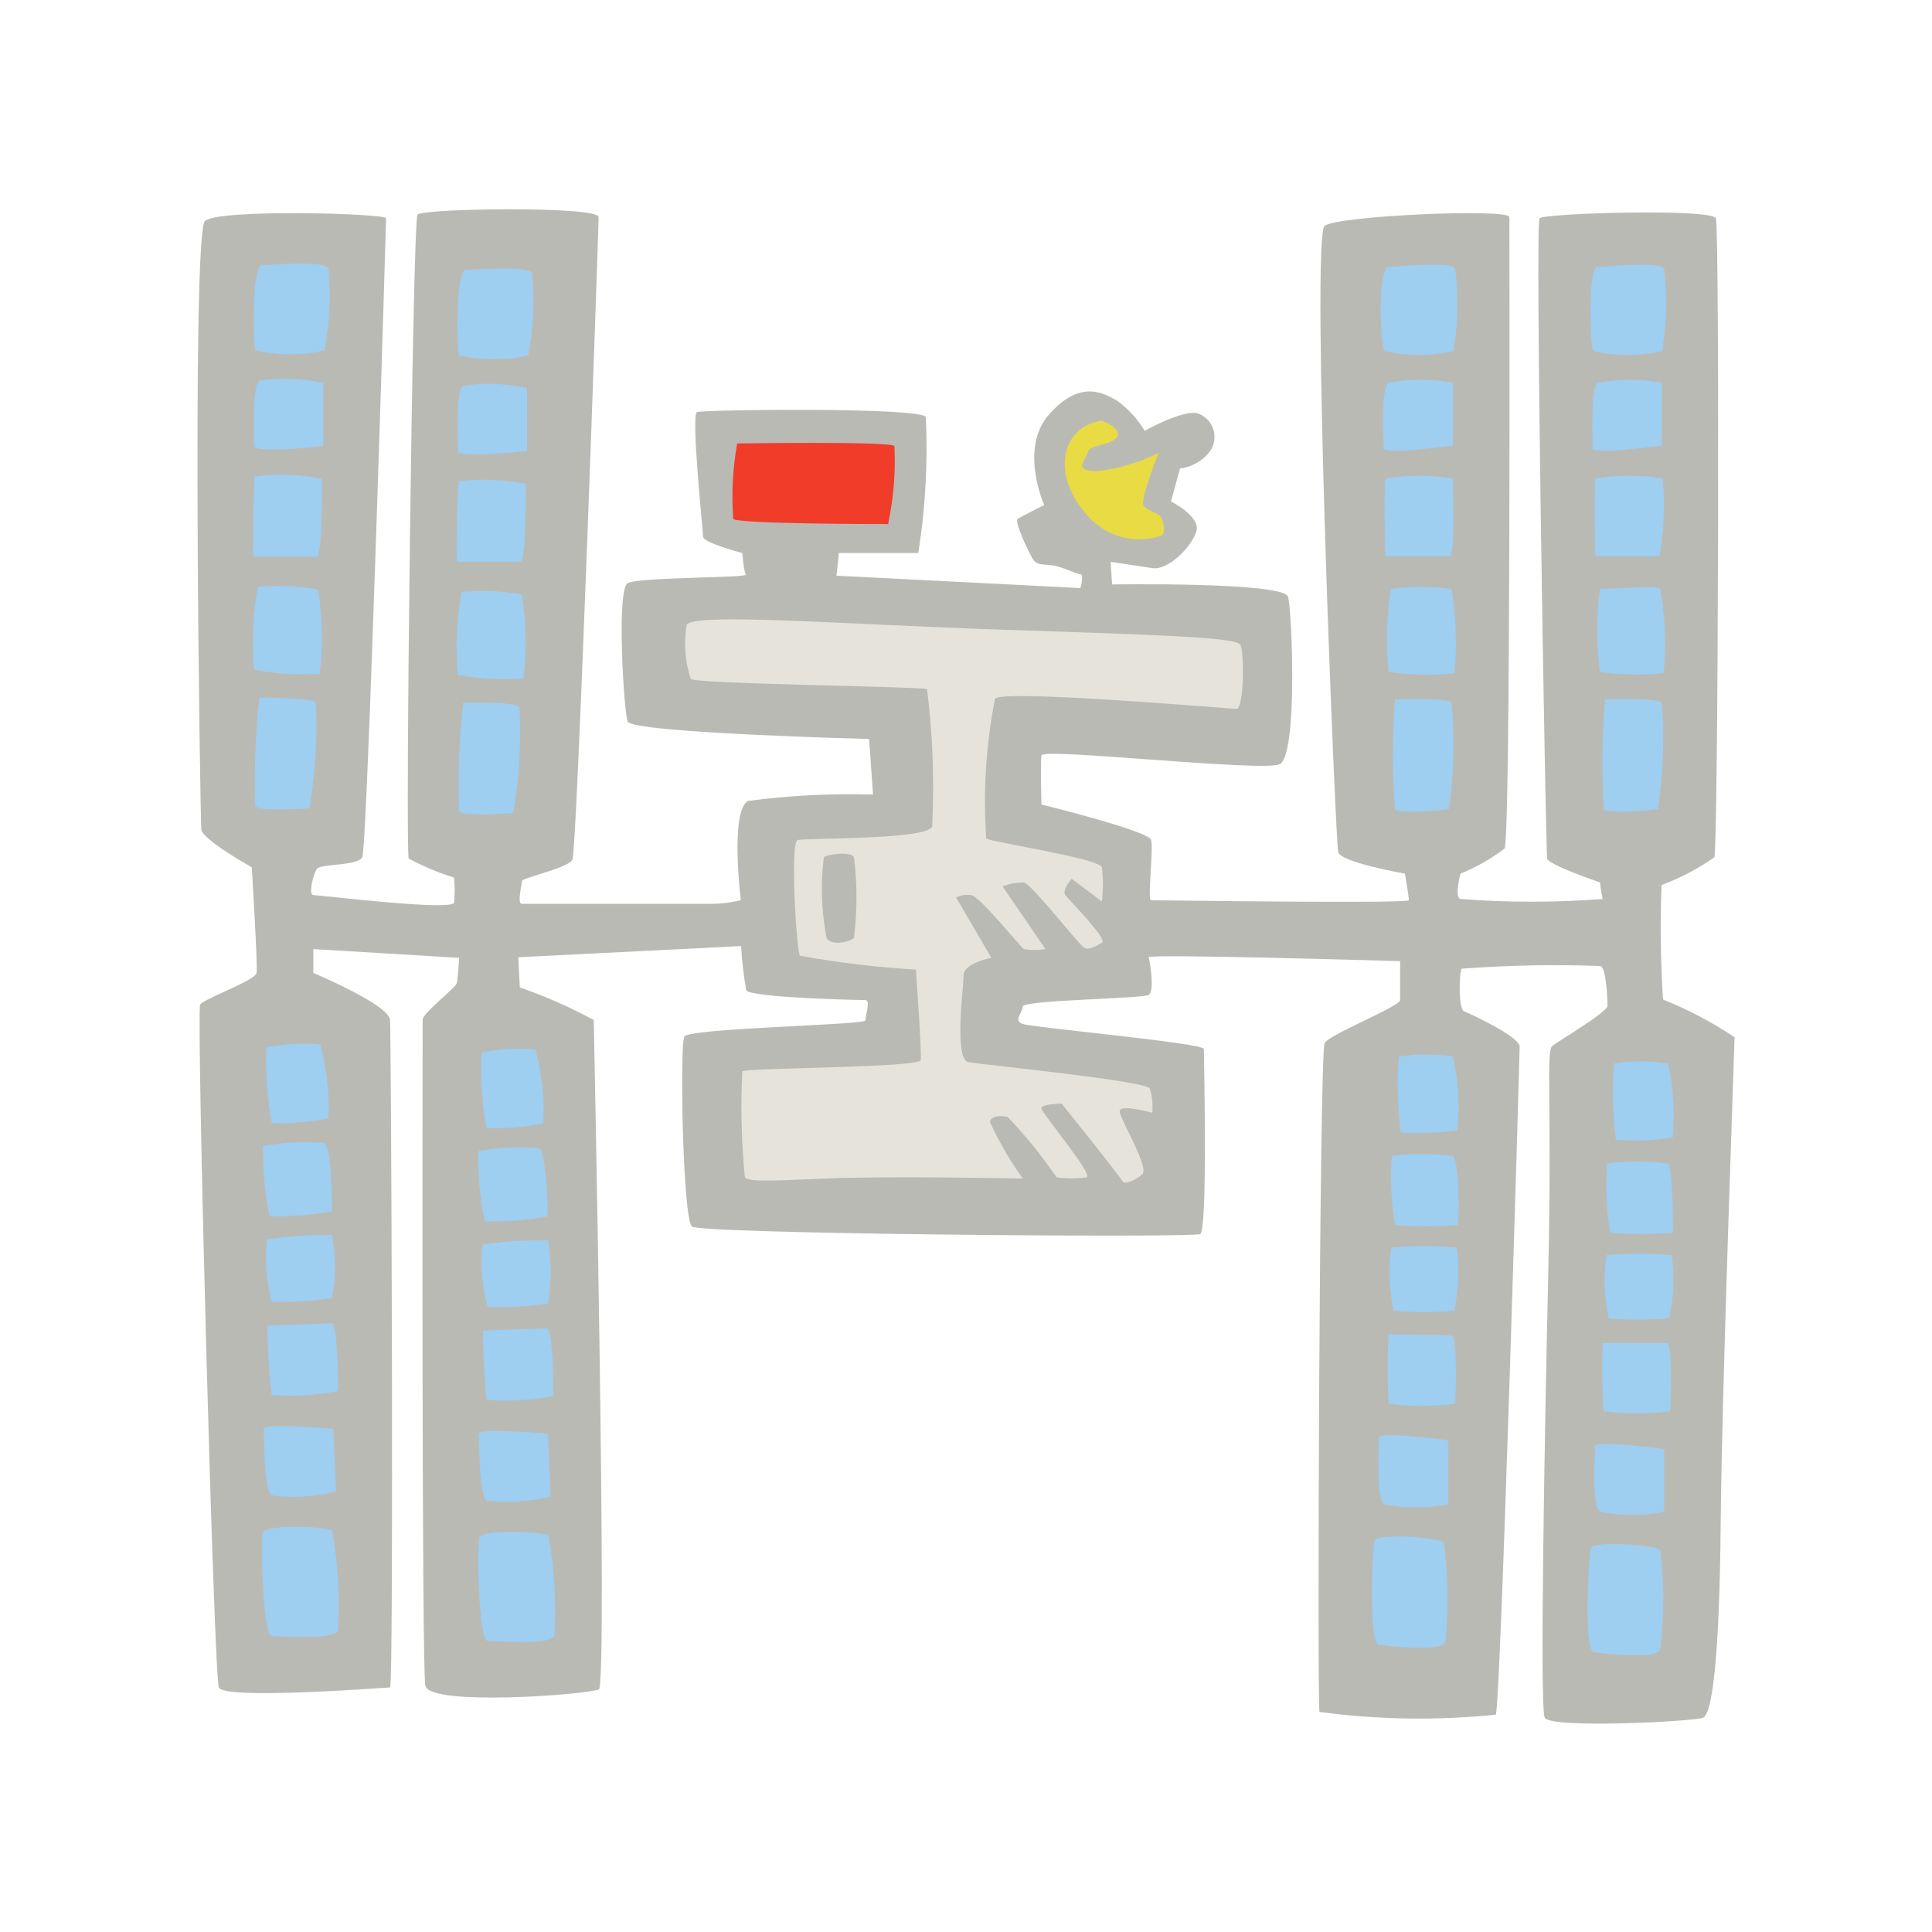
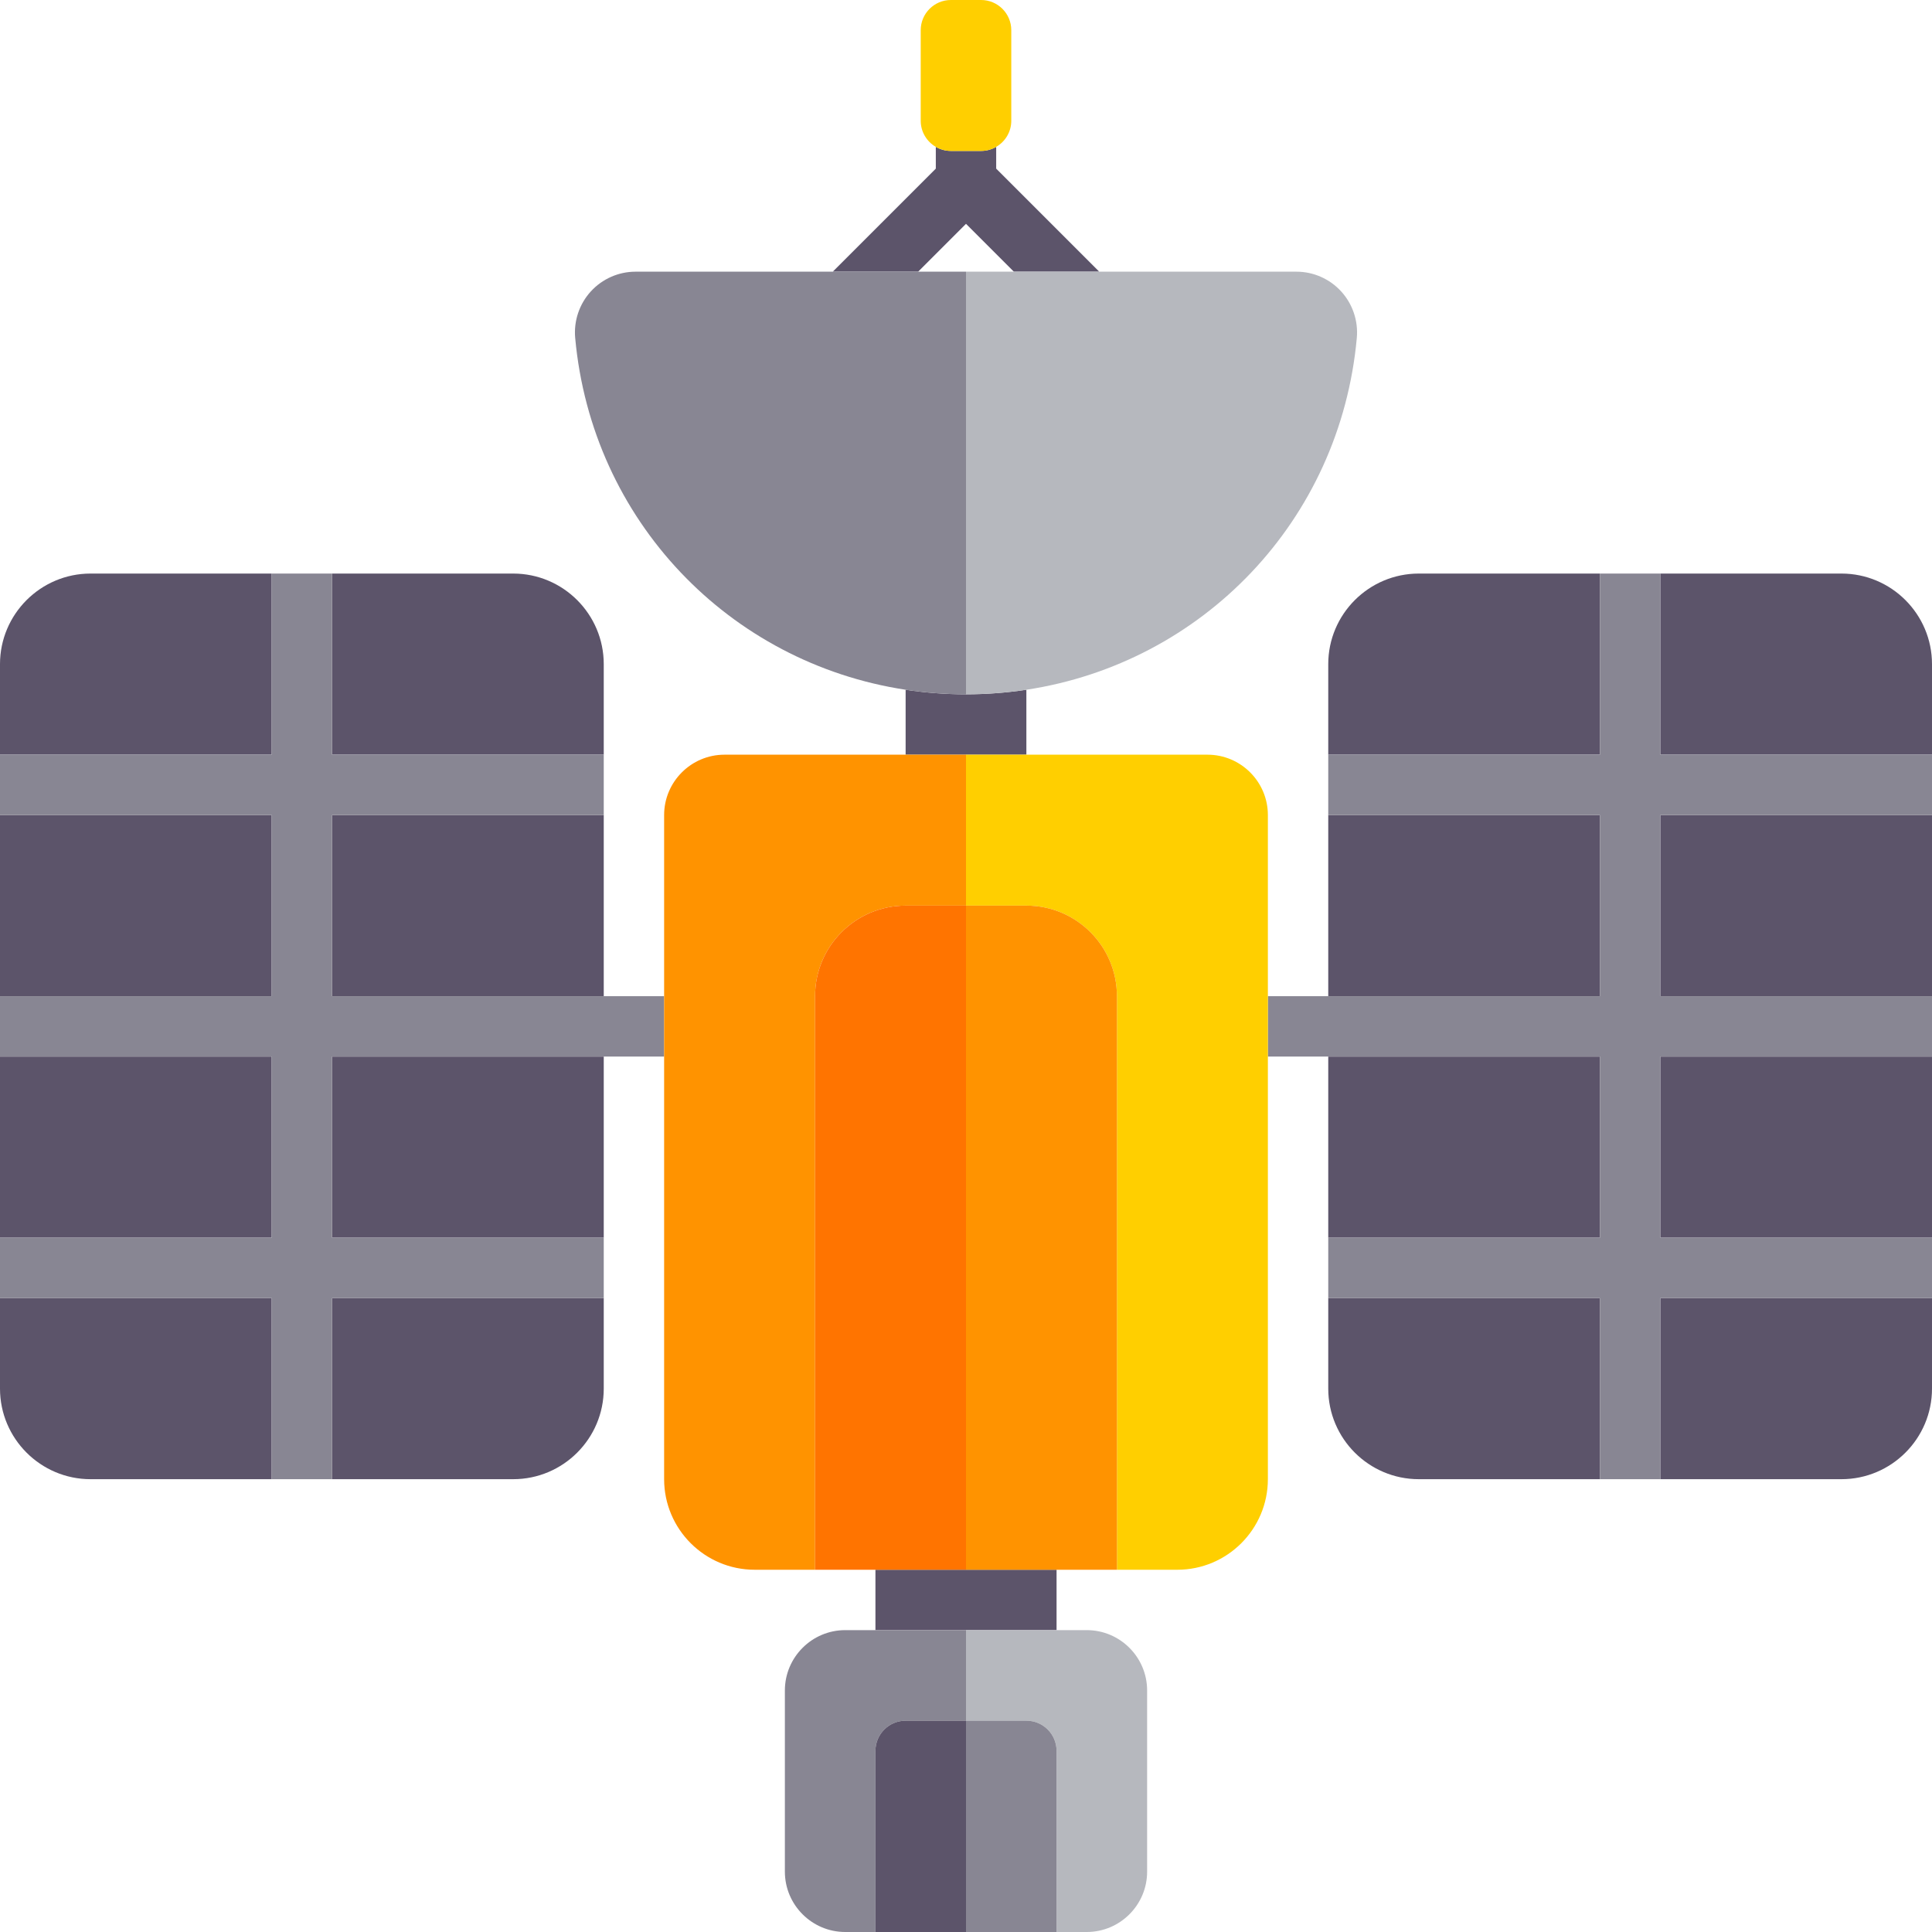
- <svg xmlns="http://www.w3.org/2000/svg" viewBox="0 0 64 64" fill="#000000">
+ <svg xmlns="http://www.w3.org/2000/svg" version="1.1" id="Capa_1" viewBox="0 0 512 512" xml:space="preserve" fill="#000000">
  <g id="SVGRepo_bgCarrier" stroke-width="0" />
  <g id="SVGRepo_tracerCarrier" stroke-linecap="round" stroke-linejoin="round" />
  <g id="SVGRepo_iconCarrier">
-     <path d="m8.34 28.73s-1.63-.91-1.67-1.25-.33-19.75.12-20.16 6-.25 6-.09-.62 20.88-.79 21.17-1.37.21-1.5.38-.29.87-.12.87 4.62.54 4.66.25a4 4 0 0 0 0-.83 8.25 8.25 0 0 1 -1.5-.63c-.12-.16.13-21.12.29-21.33s6-.29 6 .08-.71 21-.87 21.29-1.67.59-1.67.71-.17.75 0 .75 5.88 0 6.33 0 .92-.12.92-.12-.37-3 .25-3.29a25.87 25.87 0 0 1 4.13-.21l-.13-1.84s-7.87-.2-8-.58-.37-4.37 0-4.58 4-.17 3.92-.29-.12-.71-.12-.71-1.3-.34-1.3-.54-.41-4.05-.2-4.13 7.5-.17 7.58.17a22.16 22.16 0 0 1 -.25 4.5c-.21 0-2.63 0-2.63 0l-.08.75 8.08.41s.13-.46 0-.46-.62-.25-.91-.29-.5 0-.63-.16-.66-1.3-.54-1.38.88-.46.88-.46-.84-1.87.16-3 1.75-.75 2.25-.46a3.42 3.42 0 0 1 .92 1s1.25-.7 1.75-.58a.83.83 0 0 1 .42 1.25 1.47 1.47 0 0 1 -1 .58l-.3 1.09s1 .5.84 1-.92 1.29-1.46 1.21l-1.38-.21.05.75s5.7-.09 5.83.41.33 5.3-.29 5.55-7.84-.55-7.88-.3 0 1.63 0 1.63 3.54.87 3.63 1.17-.13 2 0 2 8.54.12 8.54 0-.13-.88-.13-.88-2.12-.37-2.21-.71-.91-20.41-.45-20.75 6.12-.58 6.12-.29.05 20.63-.16 20.92a6.23 6.23 0 0 1 -1.46.83s-.21.79 0 .84a30.83 30.83 0 0 0 4.71 0c-.05-.21-.09-.55-.09-.55s-1.71-.58-1.75-.79-.41-21.04-.25-21.21 5.71-.33 5.84 0 .08 20.92-.05 21.17a7.85 7.85 0 0 1 -1.75.92 37.19 37.19 0 0 0 .05 3.79 12.79 12.79 0 0 1 2.37 1.25c0 .25-.42 11.58-.46 16.12s-.29 6.29-.58 6.42-5.08.37-5.25 0 0-9.46.12-14.83-.08-7.25.13-7.42 1.83-1.12 1.83-1.33-.04-1.32-.25-1.32a40.8 40.8 0 0 0 -4.58.09c-.08.12-.12 1.33.08 1.41s1.84.84 1.84 1.17-.63 21.88-.79 22.13a24.74 24.74 0 0 1 -5.84-.09c-.08-.21 0-21.87.17-22.16s2.5-1.21 2.5-1.42 0-1.29 0-1.29-8.37-.25-8.33-.13.21 1.13 0 1.25-4.17.17-4.17.38-.33.46 0 .58 6 .63 6 .83.13 6-.12 6.13-16.54 0-16.84-.25-.41-6-.25-6.29 6-.38 6-.54.17-.67 0-.67-3.87-.08-3.95-.33a11.71 11.71 0 0 1 -.17-1.46l-7.38.37.05 1a16.34 16.34 0 0 1 2.45 1.08c0 .17.46 22 .17 22.17s-5.62.58-5.75-.12-.09-21.84-.09-22.06 1.09-1.05 1.13-1.21.08-.84.08-.84l-4.83-.29v.79s2.5 1.05 2.54 1.55.13 22.12 0 22.12-5.5.42-5.67 0-.75-22.42-.62-22.62 1.83-.8 1.87-1.05-.16-3.5-.16-3.5z" fill="#babab5" />
-     <g fill="#9ecef0">
-       <path d="m8.67 8.78c.29 0 2.17-.17 2.21.12a9.57 9.57 0 0 1 -.13 2.71 5.35 5.35 0 0 1 -2.29 0c-.08-.21-.12-2.79.21-2.83z" />
-       <path d="m8.59 12.61a5.7 5.7 0 0 1 2.12.08v2.09s-2.29.25-2.29 0-.08-2 .17-2.17z" />
-       <path d="m8.46 15.78a7 7 0 0 1 2.21.08c0 .17 0 2.58-.17 2.58h-2.12s0-2.62.08-2.66z" />
-       <path d="m8.54 19.44a7.28 7.28 0 0 1 2 .09 10.51 10.51 0 0 1 .05 2.79 9 9 0 0 1 -2.17-.13 10.35 10.35 0 0 1 .12-2.75z" />
-       <path d="m8.59 23.11s1.83 0 1.87.17a15.89 15.89 0 0 1 -.21 3.5c-.21 0-1.75.12-1.79-.09a24.52 24.52 0 0 1 .13-3.58z" />
-       <path d="m15.42 8.94c.29 0 2.17-.16 2.21.13a9.57 9.57 0 0 1 -.13 2.71 5.51 5.51 0 0 1 -2.29 0c-.08-.21-.12-2.78.21-2.84z" />
-       <path d="m15.34 12.78a5.49 5.49 0 0 1 2.12.08v2.08s-2.29.25-2.29 0-.08-2 .17-2.16z" />
-       <path d="m15.21 15.94a7 7 0 0 1 2.21.09c0 .16 0 2.58-.17 2.58h-2.12s0-2.61.08-2.67z" />
-       <path d="m15.29 19.61a7.76 7.76 0 0 1 2 .08 10.51 10.51 0 0 1 .05 2.79 9 9 0 0 1 -2.17-.12 10.33 10.33 0 0 1 .12-2.75z" />
-       <path d="m15.34 23.28s1.83-.05 1.87.16a15.81 15.81 0 0 1 -.21 3.5c-.21 0-1.75.13-1.79-.08a24.52 24.52 0 0 1 .13-3.58z" />
-       <path d="m46 8.84c.29 0 2.16-.21 2.21.08a9.69 9.69 0 0 1 -.06 2.71 5.24 5.24 0 0 1 -2.29 0c-.13-.16-.24-2.74.14-2.79z" />
-       <path d="m46 12.68a5.6 5.6 0 0 1 2.13 0v2.08s-2.29.31-2.29.1-.12-2.01.16-2.18z" />
-       <path d="m45.91 15.85a6.77 6.77 0 0 1 2.21 0c0 .16.11 2.58-.1 2.58h-2.13s-.06-2.54.02-2.58z" />
-       <path d="m46.08 19.51a7.23 7.23 0 0 1 2 0 10.6 10.6 0 0 1 .1 2.79 9.14 9.14 0 0 1 -2.18-.04 10.43 10.43 0 0 1 .08-2.75z" />
-       <path d="m46.21 23.17s1.83-.08 1.88.13a15.44 15.44 0 0 1 -.09 3.5c-.2.05-1.74.17-1.79 0a25.1 25.1 0 0 1 0-3.63z" />
-       <path d="m52.92 8.84c.29 0 2.16-.21 2.21.08a9.67 9.67 0 0 1 -.07 2.71 5.24 5.24 0 0 1 -2.29 0c-.08-.16-.19-2.74.15-2.79z" />
-       <path d="m52.92 12.68a5.61 5.61 0 0 1 2.13 0v2.08s-2.29.31-2.29.1-.08-2.01.16-2.18z" />
-       <path d="m52.87 15.85a6.77 6.77 0 0 1 2.21 0 10.31 10.31 0 0 1 -.1 2.58h-2.13s-.06-2.54.02-2.58z" />
-       <path d="m53 19.51c.36 0 1.92-.13 2 0a10.21 10.21 0 0 1 .11 2.79 9.14 9.14 0 0 1 -2.11-.04 10.43 10.43 0 0 1 0-2.75z" />
-       <path d="m53.17 23.17s1.83-.08 1.88.13a15.44 15.44 0 0 1 -.13 3.5c-.2.05-1.74.17-1.79 0a25.1 25.1 0 0 1 .04-3.63z" />
-       <path d="m52.79 54.73c.29.05 2.16.26 2.21-.1a13.74 13.74 0 0 0 0-3.29c-.2-.16-2.2-.31-2.29-.06s-.25 3.39.08 3.45z" />
-       <path d="m53 50.08a5.59 5.59 0 0 0 2.13 0c0-.16 0-2.08 0-2.08s-2.29-.3-2.29-.1-.12 2 .16 2.18z" />
-       <path d="m53.12 46.75a8.54 8.54 0 0 0 2.21 0c0-.15.1-2.26-.11-2.26h-2.13a22.2 22.2 0 0 0 .03 2.26z" />
-       <path d="m53.29 43.67a10.76 10.76 0 0 0 2 0 5.73 5.73 0 0 0 .09-2.09 11.82 11.82 0 0 0 -2.16 0 5.65 5.65 0 0 0 .07 2.09z" />
-       <path d="m53.53 37.76a8.57 8.57 0 0 0 1.88-.07 8.24 8.24 0 0 0 -.15-2.46 6 6 0 0 0 -1.8 0 13 13 0 0 0 .07 2.53z" />
-       <path d="m53.34 40.83a11.23 11.23 0 0 0 2.08 0c0-.14 0-2.25-.18-2.29a8.2 8.2 0 0 0 -2 0 9.4 9.4 0 0 0 .1 2.29z" />
-       <path d="m45.67 54.48c.29.05 2.16.26 2.21-.1a14.28 14.28 0 0 0 -.05-3.29c-.21-.16-2.2-.31-2.29-.06s-.21 3.39.13 3.45z" />
-       <path d="m45.84 49.83a5.59 5.59 0 0 0 2.13 0v-2.12s-2.28-.3-2.29-.1-.09 2.04.16 2.22z" />
-       <path d="m46 46.5a8.56 8.56 0 0 0 2.21 0c0-.15.09-2.26-.12-2.26l-2.09-.04a19.73 19.73 0 0 0 0 2.3z" />
-       <path d="m46.17 43.42a10.8 10.8 0 0 0 2 0 6.21 6.21 0 0 0 .09-2.09 11.93 11.93 0 0 0 -2.17 0 5.65 5.65 0 0 0 .08 2.09z" />
-       <path d="m46.4 37.51a8.55 8.55 0 0 0 1.88-.07 7.63 7.63 0 0 0 -.15-2.44 5.88 5.88 0 0 0 -1.79 0 12.25 12.25 0 0 0 .06 2.51z" />
-       <path d="m46.21 40.58a11.23 11.23 0 0 0 2.08 0c.05-.14.06-2.25-.18-2.29a8.11 8.11 0 0 0 -2 0 9.42 9.42 0 0 0 .1 2.29z" />
-       <path d="m16.16 54.36c.3 0 2.17.16 2.21-.2a14.41 14.41 0 0 0 -.2-3.29c-.22-.15-2.22-.2-2.29.05s-.05 3.4.28 3.44z" />
-       <path d="m16.12 49.71a5.63 5.63 0 0 0 2.12-.14c0-.16-.09-2.08-.09-2.08s-2.3-.19-2.29 0 .01 2.06.26 2.22z" />
-       <path d="m16.12 46.37a8.35 8.35 0 0 0 2.21-.12c0-.15 0-2.26-.22-2.25l-2.11.08a22.45 22.45 0 0 0 .12 2.29z" />
-       <path d="m16.15 43.29a9.91 9.91 0 0 0 2-.11 5.85 5.85 0 0 0 0-2.09 12.63 12.63 0 0 0 -2.17.14 5.57 5.57 0 0 0 .17 2.06z" />
-       <path d="m16.11 37.37a8.06 8.06 0 0 0 1.89-.16 8 8 0 0 0 -.26-2.44 5.65 5.65 0 0 0 -1.79.1 11.92 11.92 0 0 0 .16 2.5z" />
-       <path d="m16.06 40.46a10.55 10.55 0 0 0 2.07-.16c.05-.14-.05-2.25-.28-2.27a7.73 7.73 0 0 0 -2 .1 9.29 9.29 0 0 0 .21 2.33z" />
-       <path d="m9 54.2c.29 0 2.17.15 2.2-.21a13.86 13.86 0 0 0 -.2-3.29c-.21-.14-2.21-.2-2.29.06s-.01 3.39.29 3.44z" />
-       <path d="m9 49.54a5.9 5.9 0 0 0 2.13-.13c0-.17-.09-2.08-.09-2.08s-2.3-.2-2.3 0 0 2.05.26 2.21z" />
-       <path d="m9 46.21a8.23 8.23 0 0 0 2.2-.13c0-.14 0-2.25-.22-2.25l-2.12.09a20.09 20.09 0 0 0 .14 2.29z" />
-       <path d="m9 43.12a9.81 9.81 0 0 0 2-.12 5.86 5.86 0 0 0 0-2.09 12.49 12.49 0 0 0 -2.16.15 5.76 5.76 0 0 0 .16 2.06z" />
-       <path d="m9 37.21a8.74 8.74 0 0 0 1.88-.16 8.09 8.09 0 0 0 -.27-2.45 6 6 0 0 0 -1.79.1 12.74 12.74 0 0 0 .18 2.51z" />
-       <path d="m8.93 40.29a10.65 10.65 0 0 0 2.07-.16c0-.13 0-2.25-.28-2.27a8.3 8.3 0 0 0 -2 .1 9.79 9.79 0 0 0 .21 2.33z" />
+     <g>
+       <polygon style="fill:none;" points="256,59.313 243.312,72 256,72 268.687,72 " />
+       <polygon style="fill:#5C546A;" points="232,416 232,432 256,432 280,432 280,416 256,416 " />
+       <path style="fill:#888693;" d="M240,456h16v-24h-24h-8c-8.82,0-16,7.176-16,16v48c0,8.824,7.18,16,16,16h8v-48 C232,459.582,235.582,456,240,456z" />
+       <path style="fill:#B6B8BE;" d="M256,456h16c4.418,0,8,3.582,8,8v48h8c8.82,0,16-7.176,16-16v-48c0-8.824-7.18-16-16-16h-8h-24V456z " />
+       <rect x="88" y="280" style="fill:#5C546A;" width="72" height="48" />
+       <path style="fill:#5C546A;" d="M88,392h48c13.234,0,24-10.766,24-24v-24H88V392z" />
+       <rect y="280" style="fill:#5C546A;" width="72" height="48" />
+       <path style="fill:#5C546A;" d="M0,344v24c0,13.234,10.766,24,24,24h48v-48H0z" />
+       <rect y="216" style="fill:#5C546A;" width="72" height="48" />
+       <rect x="88" y="216" style="fill:#5C546A;" width="72" height="48" />
+       <path style="fill:#5C546A;" d="M72,152H24c-13.234,0-24,10.766-24,24v24h72V152z" />
+       <path style="fill:#5C546A;" d="M160,200v-24c0-13.234-10.766-24-24-24H88v48H160z" />
+       <polygon style="fill:#888693;" points="160,264 88,264 88,216 160,216 160,200 88,200 88,152 72,152 72,200 0,200 0,216 72,216 72,264 0,264 0,280 72,280 72,328 0,328 0,344 72,344 72,392 88,392 88,344 160,344 160,328 88,328 88,280 160,280 176,280 176,264 " />
+       <rect x="440" y="280" style="fill:#5C546A;" width="72" height="48" />
+       <path style="fill:#5C546A;" d="M352,344v24c0,13.234,10.766,24,24,24h48v-48H352z" />
+       <path style="fill:#5C546A;" d="M440,392h48c13.234,0,24-10.766,24-24v-24h-72V392z" />
+       <rect x="352" y="280" style="fill:#5C546A;" width="72" height="48" />
+       <path style="fill:#5C546A;" d="M424,152h-48c-13.234,0-24,10.766-24,24v24h72V152z" />
+       <rect x="440" y="216" style="fill:#5C546A;" width="72" height="48" />
+       <path style="fill:#5C546A;" d="M488,152h-48v48h72v-24C512,162.766,501.234,152,488,152z" />
+       <rect x="352" y="216" style="fill:#5C546A;" width="72" height="48" />
+       <polygon style="fill:#888693;" points="440,152 424,152 424,200 352,200 352,216 424,216 424,264 352,264 336,264 336,280 352,280 424,280 424,328 352,328 352,344 424,344 424,392 440,392 440,344 512,344 512,328 440,328 440,280 512,280 512,264 440,264 440,216 512,216 512,200 440,200 " />
+       <path style="fill:#5C546A;" d="M272,200v-17.209c-5.217,0.792-10.559,1.209-16,1.209s-10.783-0.417-16-1.209V200h16H272z" />
+       <path style="fill:#FFCF00;" d="M336,216c0-8.824-7.18-16-16-16h-48h-16v40h16c13.255,0,24,10.745,24,24v152h16 c13.234,0,24-10.766,24-24V280v-16V216z" />
+       <path style="fill:#FF9300;" d="M240,240h16v-40h-16h-48c-8.82,0-16,7.176-16,16v48v16v112c0,13.234,10.766,24,24,24h16V264 C216,250.745,226.745,240,240,240z" />
+       <path style="fill:#5C546A;" d="M256,59.313L268.687,72h22.625L264,44.688v-5.767c-1.178,0.682-2.541,1.079-4,1.079h-8 c-1.459,0-2.822-0.397-4-1.079v5.767L220.687,72h22.625L256,59.313z" />
+       <path style="fill:#888693;" d="M256,72h-12.688h-22.625h-52.281c-4.484,0-8.797,1.906-11.828,5.227 c-3.047,3.332-4.555,7.824-4.148,12.32c4.413,48.436,40.882,86.15,87.57,93.244c5.217,0.792,10.559,1.209,16,1.209V72z" />
+       <path style="fill:#FFCF00;" d="M260,40c1.459,0,2.822-0.397,4-1.079c2.389-1.384,4-3.961,4-6.921V8c0-4.418-3.582-8-8-8h-8 c-4.418,0-8,3.582-8,8v24c0,2.959,1.611,5.537,4,6.921c1.178,0.682,2.541,1.079,4,1.079H260z" />
+       <path style="fill:#FF7400;" d="M256,240h-16c-13.255,0-24,10.745-24,24v152h16h24V240z" />
+       <path style="fill:#B6B8BE;" d="M256,72v112c5.441,0,10.783-0.417,16-1.209c46.688-7.093,83.157-44.808,87.57-93.244 c0.406-4.496-1.102-8.988-4.148-12.32C352.39,73.906,348.078,72,343.594,72h-52.281h-22.625H256z" />
+       <path style="fill:#FF9300;" d="M272,240h-16v176h24h16V264C296,250.745,285.255,240,272,240z" />
+       <path style="fill:#5C546A;" d="M240,456c-4.418,0-8,3.582-8,8v48h24v-56H240z" />
+       <path style="fill:#888693;" d="M272,456h-16v56h24v-48C280,459.581,276.418,456,272,456z" />
    </g>
-     <path d="m24.42 14.69s5.17-.08 5.21.09a10.07 10.07 0 0 1 -.21 2.58c-.17 0-5 0-5.13-.17a10.06 10.06 0 0 1 .13-2.5z" fill="#f03c28" />
-     <path d="m36.46 13.94c.17 0 .79.34.5.59s-.87.2-.92.45-.54.59.25.63a5.84 5.84 0 0 0 2.09-.61s-.63 1.58-.5 1.75.5.25.58.37.17.58 0 .63a2.28 2.28 0 0 1 -2.54-.8c-1.08-1.26-.75-2.8.54-3.01z" fill="#e9db44" />
-     <path d="m22.75 20.69c.3-.4 5.34 0 10.46.17s7.75.25 7.88.5.12 2.12-.13 2.12-7.83-.66-8-.33a17.69 17.69 0 0 0 -.29 4.63c.21.12 3.75.66 3.83.95a4.54 4.54 0 0 1 0 1.13l-1-.75s-.33.37-.21.54 1.42 1.46 1.21 1.58-.42.25-.58.17-1.75-2.12-2-2.17a2.17 2.17 0 0 0 -.71.13l1.42 2.08a2.28 2.28 0 0 1 -.71 0c-.13-.08-1.46-1.75-1.75-1.79a.85.85 0 0 0 -.5.08l1.17 2s-.92.17-.92.58-.33 2.8.17 2.88 5.91.62 6 .87a2.16 2.16 0 0 1 .08.8s-1.08-.3-1.08-.05 1 1.88.75 2.09-.59.37-.67.21-2-2.55-2-2.55-.71 0-.67.17 1.71 2.17 1.5 2.27a3.73 3.73 0 0 1 -1 0 15.56 15.56 0 0 0 -1.62-2c-.21-.05-.54-.05-.59.16a11.24 11.24 0 0 0 1.09 1.88s-4.54-.09-6.54 0-2.67.12-2.67-.09a23.77 23.77 0 0 1 -.08-3.46c.16-.12 5.87-.12 5.91-.37s-.16-3-.16-3a32.52 32.52 0 0 1 -3.84-.46c-.12-.17-.33-3.75-.08-3.83s4.37 0 4.46-.46a26.18 26.18 0 0 0 -.17-4.54c-.17-.09-7.67-.17-7.83-.34a3.76 3.76 0 0 1 -.13-1.8z" fill="#e6e4da" />
-     <path d="m27.29 28.4c.08-.1.92-.21 1 0a10.83 10.83 0 0 1 0 2.67c-.12.12-.75.29-.91 0a8.62 8.62 0 0 1 -.09-2.67z" fill="#babab5" />
  </g>
</svg>
